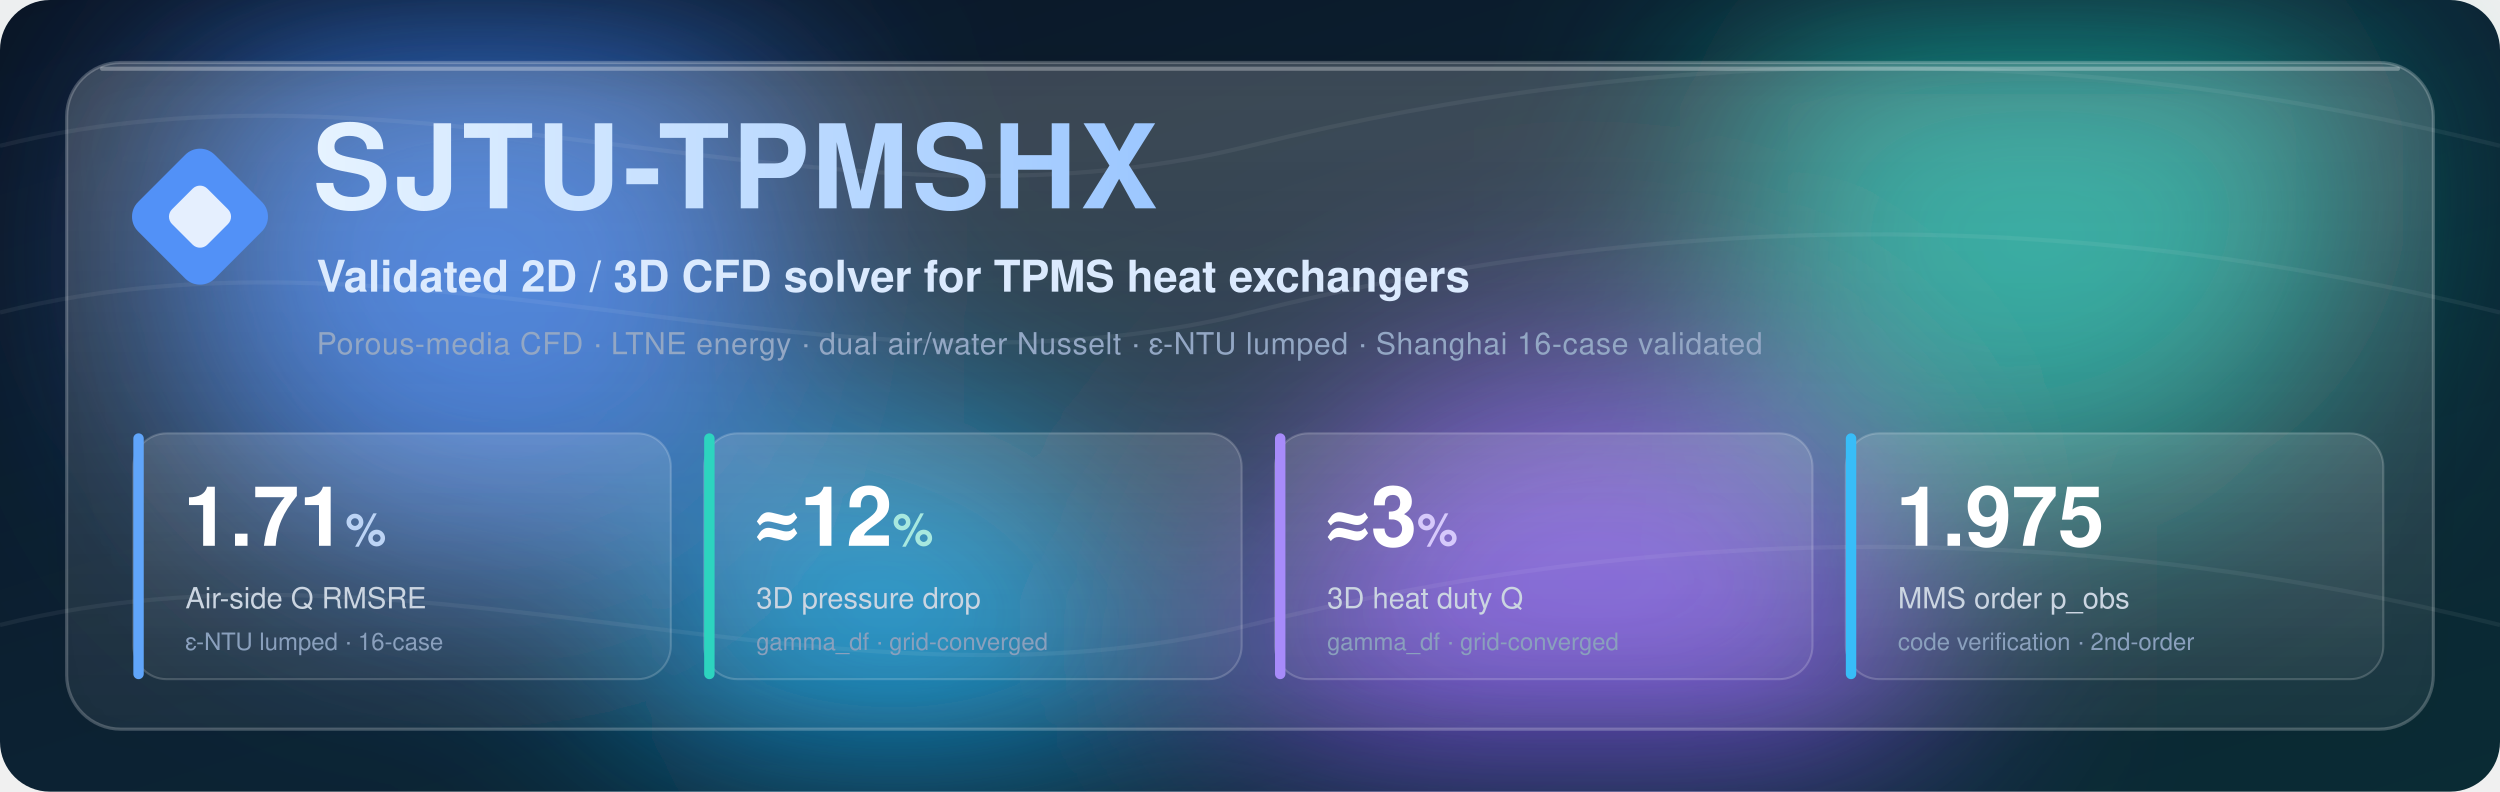
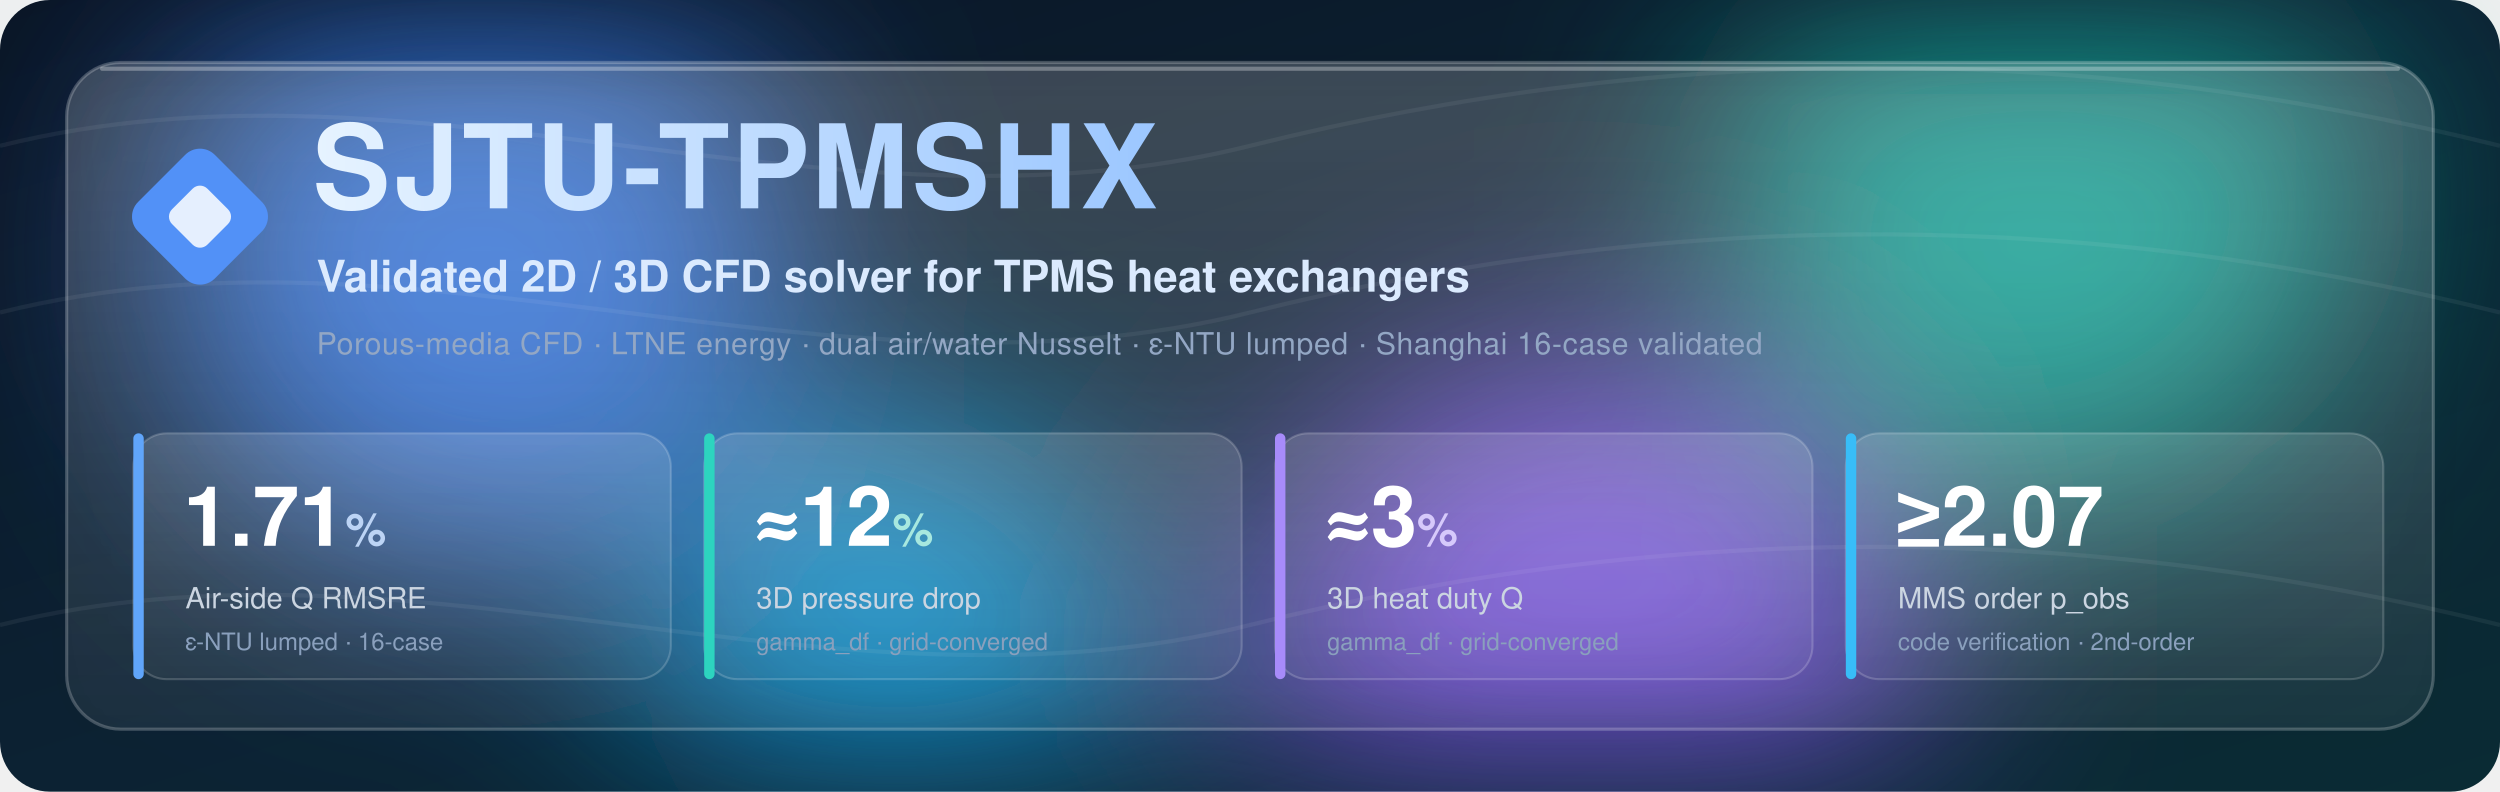
<svg xmlns="http://www.w3.org/2000/svg" viewBox="0 0 1200 380" width="1200" height="380" font-family="'Segoe UI', 'Helvetica Neue', Helvetica, Arial, sans-serif">
  <defs>
    <linearGradient id="bg" x1="0" y1="0" x2="1" y2="1">
      <stop offset="0" stop-color="#0a1424" />
      <stop offset="0.5" stop-color="#0c2233" />
      <stop offset="1" stop-color="#0a2b34" />
    </linearGradient>
    <linearGradient id="glass" x1="0" y1="0" x2="0" y2="1">
      <stop offset="0" stop-color="#ffffff" stop-opacity="0.18" />
      <stop offset="1" stop-color="#ffffff" stop-opacity="0.05" />
    </linearGradient>
    <linearGradient id="cardglass" x1="0" y1="0" x2="0" y2="1">
      <stop offset="0" stop-color="#ffffff" stop-opacity="0.14" />
      <stop offset="1" stop-color="#ffffff" stop-opacity="0.04" />
    </linearGradient>
    <filter id="blur" x="-50%" y="-50%" width="200%" height="200%">
      <feGaussianBlur stdDeviation="55" />
    </filter>
    <filter id="soft" x="-20%" y="-20%" width="140%" height="140%">
      <feDropShadow dx="0" dy="6" stdDeviation="14" flood-color="#000000" flood-opacity="0.35" />
    </filter>
    <linearGradient id="title" x1="0" y1="0" x2="1" y2="0">
      <stop offset="0" stop-color="#e6f3ff" />
      <stop offset="1" stop-color="#9cc7ff" />
    </linearGradient>
  </defs>
  <rect width="1200" height="380" rx="24" fill="url(#bg)" />
  <g filter="url(#blur)" opacity="0.85">
    <circle cx="230" cy="120" r="150" fill="#3b82f6" />
    <circle cx="980" cy="90" r="150" fill="#14b8a6" />
    <circle cx="760" cy="330" r="160" fill="#8b5cf6" />
    <circle cx="430" cy="320" r="120" fill="#0ea5e9" />
  </g>
  <g stroke="#ffffff" stroke-opacity="0.06" stroke-width="2" fill="none">
    <path d="M0 70 C 200 20, 400 120, 600 70 S 1000 20, 1200 70" />
    <path d="M0 150 C 200 100, 400 200, 600 150 S 1000 100, 1200 150" />
    <path d="M0 300 C 200 250, 400 350, 600 300 S 1000 250, 1200 300" />
  </g>
  <rect x="32" y="30" width="1136" height="320" rx="26" fill="url(#glass)" stroke="#ffffff" stroke-opacity="0.22" stroke-width="1.5" filter="url(#soft)" />
  <rect x="48" y="32" width="1104" height="2" rx="1" fill="#ffffff" fill-opacity="0.30" />
  <g transform="translate(96 104) rotate(45)">
    <rect x="-26" y="-26" width="52" height="52" rx="10" fill="#3b82f6" />
    <rect x="-26" y="-26" width="52" height="52" rx="10" fill="#ffffff" fill-opacity="0.12" />
    <rect x="-12" y="-12" width="24" height="24" rx="5" fill="#ffffff" fill-opacity="0.85" />
  </g>
  <text x="150" y="100" font-size="56" font-weight="700" letter-spacing="1.5" fill="url(#title)">SJTU-TPMSHX</text>
  <text x="152" y="140" font-size="21" font-weight="600" fill="#dbeafe">Validated 2D / 3D CFD solver for TPMS heat exchangers</text>
  <text x="152" y="170" font-size="14.5" fill="#93a7c4" letter-spacing="0.3">Porous-media CFD · LTNE energy · dual air/water Nusselt · ε-NTU lumped · Shanghai 16-case validated</text>
  <g>
    <rect x="64" y="208" width="258" height="118" rx="16" fill="url(#cardglass)" stroke="#ffffff" stroke-opacity="0.18" />
    <rect x="64" y="208" width="5" height="118" rx="2.5" fill="#60a5fa" />
    <text x="88" y="262" font-size="40" font-weight="700" fill="#ffffff">1.71<tspan font-size="22" fill="#bcd4f5">%</tspan>
    </text>
    <text x="89" y="292" font-size="14" fill="#cbd5e1">Air-side Q  RMSRE</text>
    <text x="89" y="312" font-size="11.5" fill="#8aa0bd">ε-NTU lumped · 16-case</text>
    <rect x="338" y="208" width="258" height="118" rx="16" fill="url(#cardglass)" stroke="#ffffff" stroke-opacity="0.18" />
    <rect x="338" y="208" width="5" height="118" rx="2.5" fill="#2dd4bf" />
    <text x="362" y="262" font-size="40" font-weight="700" fill="#ffffff">≈12<tspan font-size="22" fill="#a7e8df">%</tspan>
    </text>
    <text x="363" y="292" font-size="14" fill="#cbd5e1">3D pressure drop</text>
    <text x="363" y="312" font-size="11.5" fill="#8aa0bd">gamma_df · grid-converged</text>
    <rect x="612" y="208" width="258" height="118" rx="16" fill="url(#cardglass)" stroke="#ffffff" stroke-opacity="0.18" />
    <rect x="612" y="208" width="5" height="118" rx="2.5" fill="#a78bfa" />
    <text x="636" y="262" font-size="40" font-weight="700" fill="#ffffff">≈3<tspan font-size="22" fill="#d6c9fb">%</tspan>
    </text>
    <text x="637" y="292" font-size="14" fill="#cbd5e1">3D heat duty  Q</text>
    <text x="637" y="312" font-size="11.5" fill="#8aa0bd">gamma_df · grid-converged</text>
    <rect x="886" y="208" width="258" height="118" rx="16" fill="url(#cardglass)" stroke="#ffffff" stroke-opacity="0.18" />
    <rect x="886" y="208" width="5" height="118" rx="2.5" fill="#38bdf8" />
-     <text x="910" y="262" font-size="40" font-weight="700" fill="#ffffff">1.975</text>
+     <text x="910" y="262" font-size="40" font-weight="700" fill="#ffffff">≥2.07</text>
    <text x="911" y="292" font-size="14" fill="#cbd5e1">MMS order  p_obs</text>
    <text x="911" y="312" font-size="11.5" fill="#8aa0bd">code verification · 2nd-order</text>
  </g>
</svg>
